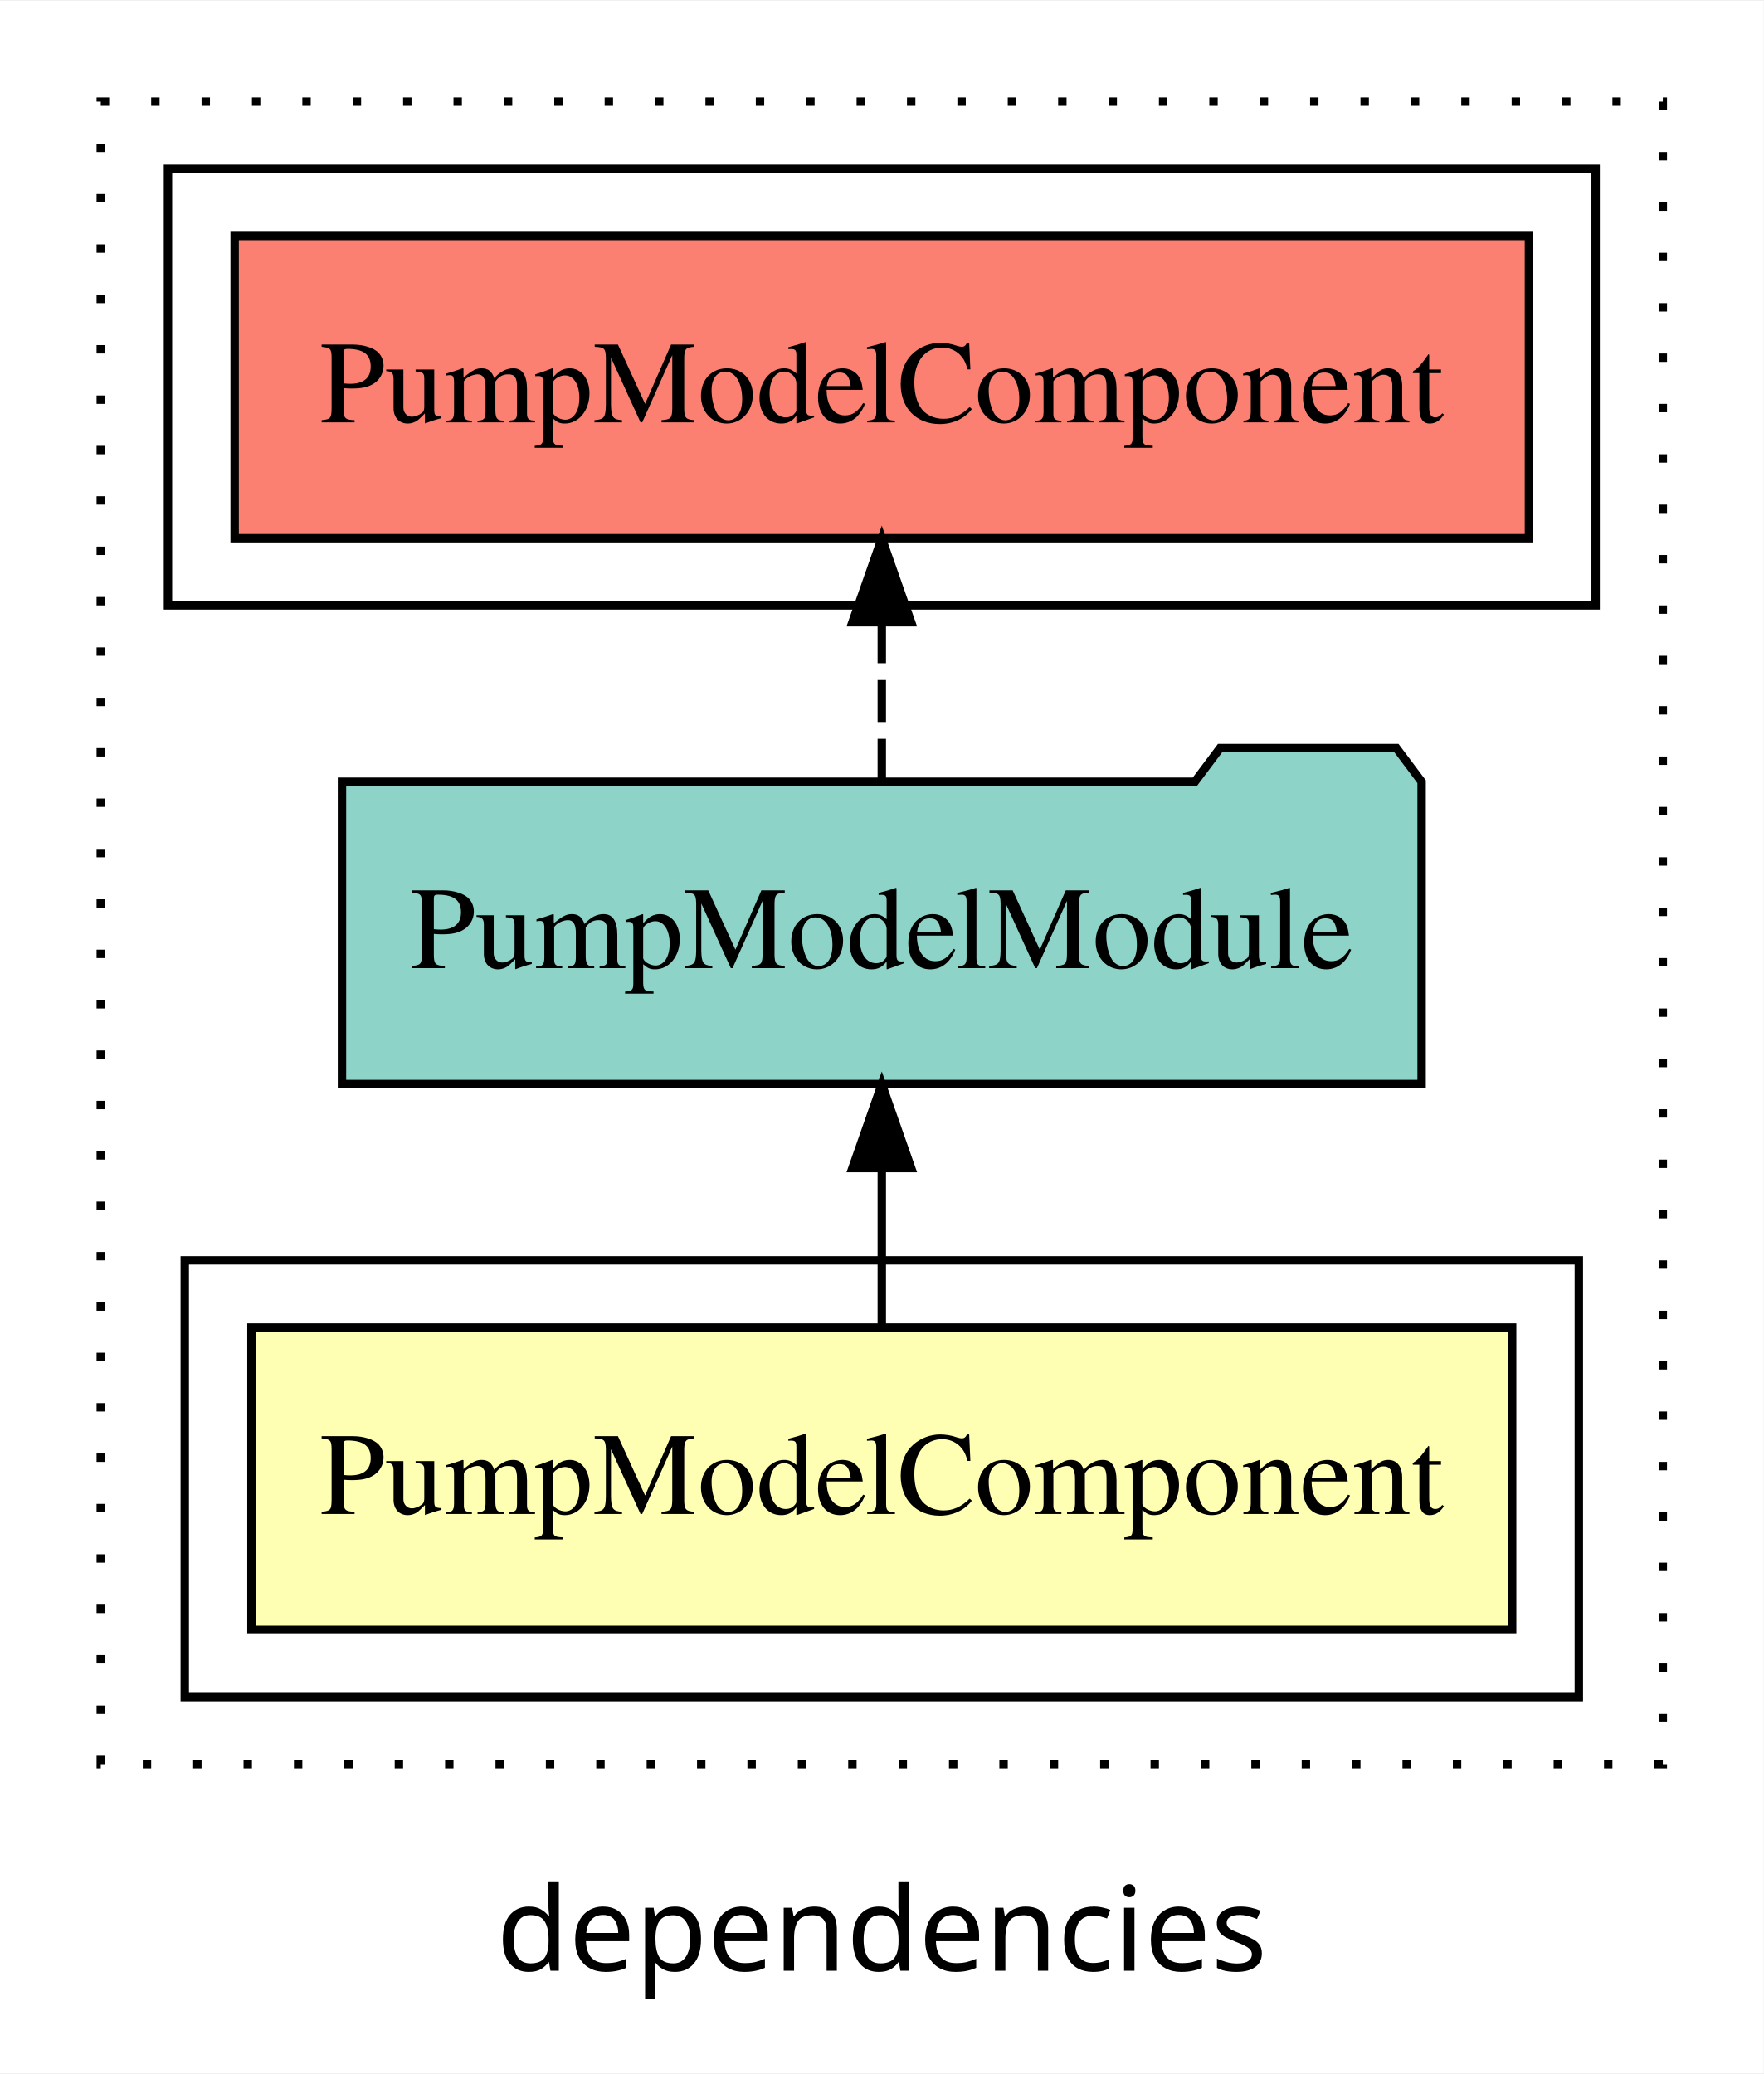
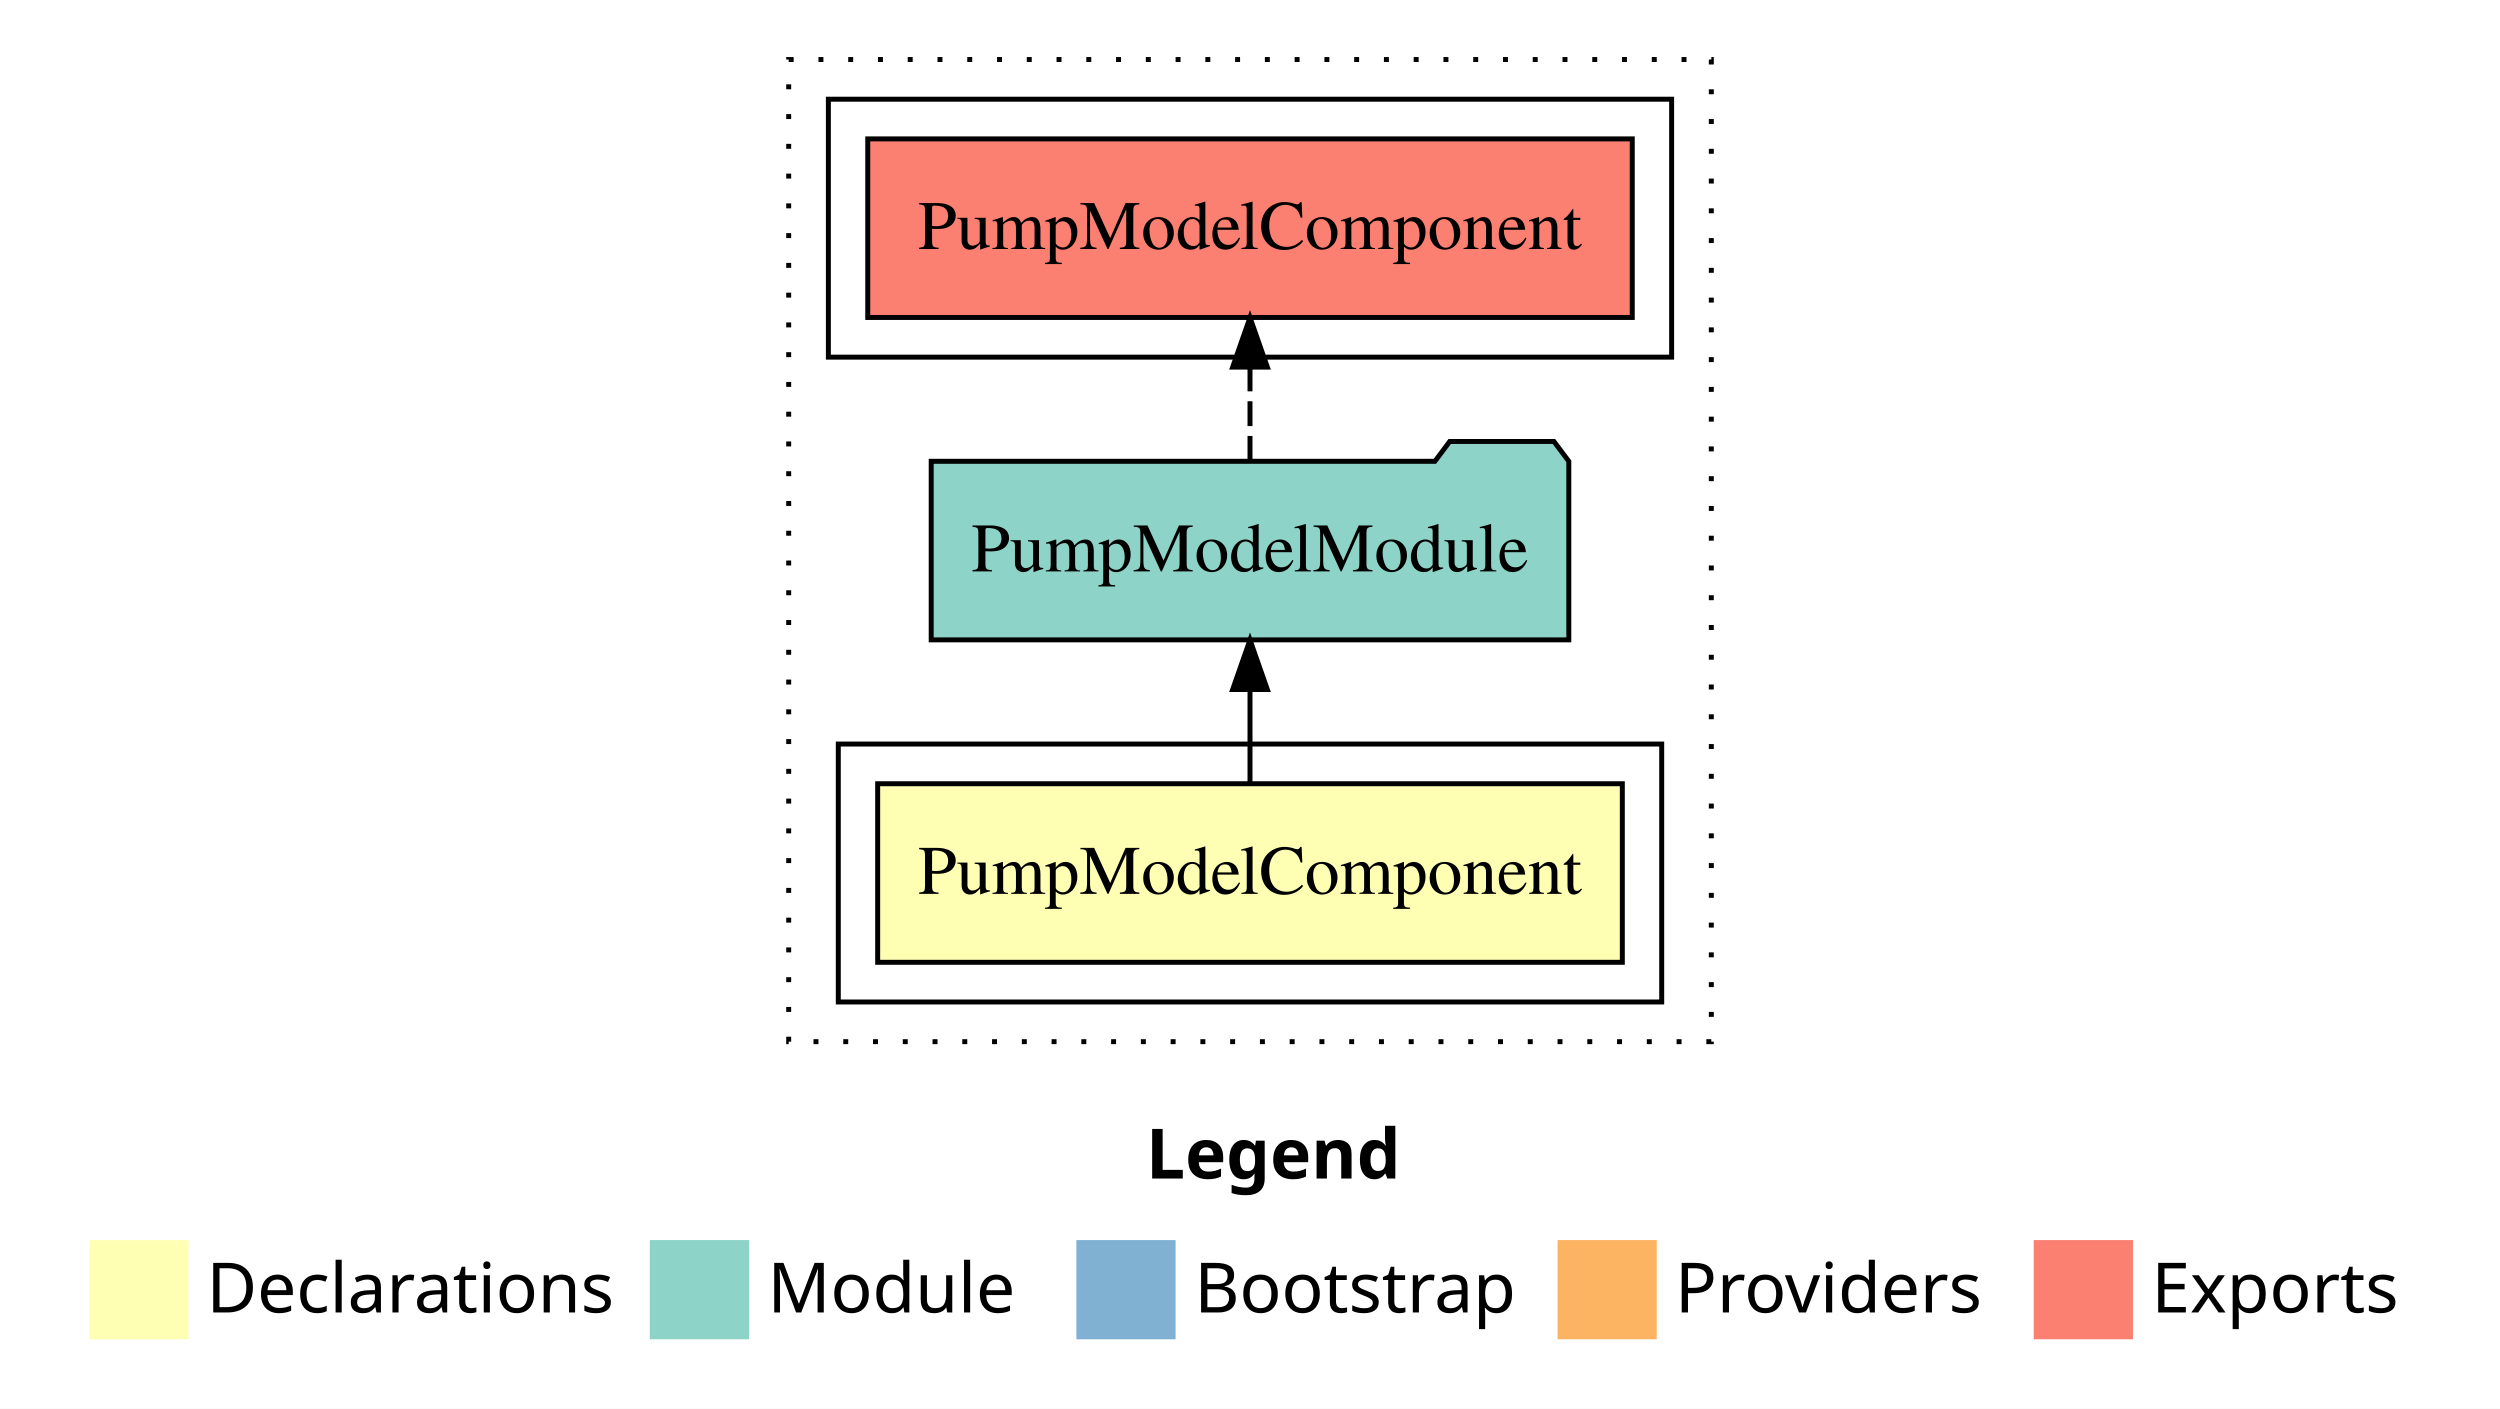
- <svg xmlns="http://www.w3.org/2000/svg" width="210pt" height="247pt" viewBox="0.00 0.00 210.00 246.80">
-   <g id="graph0" class="graph" transform="scale(1 1) rotate(0) translate(4 242.8)">
-     <polygon fill="white" stroke="transparent" points="-4,4 -4,-242.8 206,-242.8 206,4 -4,4" />
-     <text text-anchor="middle" x="101" y="-8.2" font-family="sans-serif" font-size="14.00">dependencies</text>
+ <svg xmlns="http://www.w3.org/2000/svg" width="504pt" height="284pt" viewBox="0.00 0.00 504.00 284.00">
+   <g id="graph0" class="graph" transform="scale(1 1) rotate(0) translate(4 280)">
+     <polygon fill="white" stroke="transparent" points="-4,4 -4,-280 500,-280 500,4 -4,4" />
+     <text text-anchor="start" x="227.01" y="-42.4" font-family="Times-12" font-weight="bold" font-size="14.00">Legend</text>
+     <polygon fill="#ffffb3" stroke="transparent" points="14,-10 14,-30 34,-30 34,-10 14,-10" />
+     <text text-anchor="start" x="37.63" y="-15.4" font-family="Times-12" font-size="14.00">  Declarations</text>
+     <polygon fill="#8dd3c7" stroke="transparent" points="127,-10 127,-30 147,-30 147,-10 127,-10" />
+     <text text-anchor="start" x="150.73" y="-15.4" font-family="Times-12" font-size="14.00">  Module</text>
+     <polygon fill="#80b1d3" stroke="transparent" points="213,-10 213,-30 233,-30 233,-10 213,-10" />
+     <text text-anchor="start" x="236.78" y="-15.4" font-family="Times-12" font-size="14.00">  Bootstrap</text>
+     <polygon fill="#fdb462" stroke="transparent" points="310,-10 310,-30 330,-30 330,-10 310,-10" />
+     <text text-anchor="start" x="333.67" y="-15.4" font-family="Times-12" font-size="14.00">  Providers</text>
+     <polygon fill="#fb8072" stroke="transparent" points="406,-10 406,-30 426,-30 426,-10 406,-10" />
+     <text text-anchor="start" x="429.73" y="-15.4" font-family="Times-12" font-size="14.00">  Exports</text>
    <g id="clust1" class="cluster">
-       <polygon fill="none" stroke="black" stroke-dasharray="1,5" points="8,-32.8 8,-230.8 194,-230.8 194,-32.8 8,-32.8" />
+       <polygon fill="none" stroke="black" stroke-dasharray="1,5" points="155,-70 155,-268 341,-268 341,-70 155,-70" />
    </g>
    <g id="clust2" class="cluster">
-       <polygon fill="none" stroke="black" points="18,-40.8 18,-92.8 184,-92.8 184,-40.8 18,-40.8" />
+       <polygon fill="none" stroke="black" points="165,-78 165,-130 331,-130 331,-78 165,-78" />
    </g>
    <g id="clust5" class="cluster">
-       <polygon fill="none" stroke="black" points="16,-170.8 16,-222.8 186,-222.8 186,-170.8 16,-170.8" />
+       <polygon fill="none" stroke="black" points="163,-208 163,-260 333,-260 333,-208 163,-208" />
    </g>
    <g id="node1" class="node">
-       <polygon fill="#ffffb3" stroke="black" points="176.06,-84.8 25.94,-84.8 25.94,-48.8 176.06,-48.8 176.06,-84.8" />
-       <text text-anchor="middle" x="101" y="-62.6" font-family="Times,serif" font-size="14.00">PumpModelComponent</text>
+       <polygon fill="#ffffb3" stroke="black" points="323.06,-122 172.94,-122 172.94,-86 323.06,-86 323.06,-122" />
+       <text text-anchor="middle" x="248" y="-99.8" font-family="Times,serif" font-size="14.00">PumpModelComponent</text>
    </g>
    <g id="node2" class="node">
-       <polygon fill="#8dd3c7" stroke="black" points="165.28,-149.8 162.28,-153.8 141.28,-153.8 138.28,-149.8 36.72,-149.8 36.72,-113.8 165.28,-113.8 165.28,-149.8" />
-       <text text-anchor="middle" x="101" y="-127.6" font-family="Times,serif" font-size="14.00">PumpModelModule</text>
+       <polygon fill="#8dd3c7" stroke="black" points="312.27,-187 309.27,-191 288.27,-191 285.27,-187 183.73,-187 183.73,-151 312.27,-151 312.27,-187" />
+       <text text-anchor="middle" x="248" y="-164.8" font-family="Times,serif" font-size="14.00">PumpModelModule</text>
    </g>
    <g id="edge1" class="edge">
-       <path fill="none" stroke="black" d="M101,-84.91C101,-84.91 101,-103.79 101,-103.79" />
-       <polygon fill="black" stroke="black" points="97.5,-103.79 101,-113.79 104.5,-103.79 97.5,-103.79" />
+       <path fill="none" stroke="black" d="M248,-122.11C248,-122.11 248,-140.99 248,-140.99" />
+       <polygon fill="black" stroke="black" points="244.5,-140.99 248,-150.99 251.5,-140.99 244.5,-140.99" />
    </g>
    <g id="node3" class="node">
-       <polygon fill="#fb8072" stroke="black" points="178.06,-214.8 23.94,-214.8 23.94,-178.8 178.06,-178.8 178.06,-214.8" />
-       <text text-anchor="middle" x="101" y="-192.6" font-family="Times,serif" font-size="14.00">PumpModelComponent </text>
+       <polygon fill="#fb8072" stroke="black" points="325.06,-252 170.94,-252 170.94,-216 325.06,-216 325.06,-252" />
+       <text text-anchor="middle" x="248" y="-229.8" font-family="Times,serif" font-size="14.00">PumpModelComponent </text>
    </g>
    <g id="edge2" class="edge">
-       <path fill="none" stroke="black" stroke-dasharray="5,2" d="M101,-149.91C101,-149.91 101,-168.79 101,-168.79" />
-       <polygon fill="black" stroke="black" points="97.5,-168.79 101,-178.79 104.5,-168.79 97.5,-168.79" />
+       <path fill="none" stroke="black" stroke-dasharray="5,2" d="M248,-187.11C248,-187.11 248,-205.99 248,-205.99" />
+       <polygon fill="black" stroke="black" points="244.5,-205.99 248,-215.99 251.5,-205.99 244.5,-205.99" />
    </g>
  </g>
</svg>
